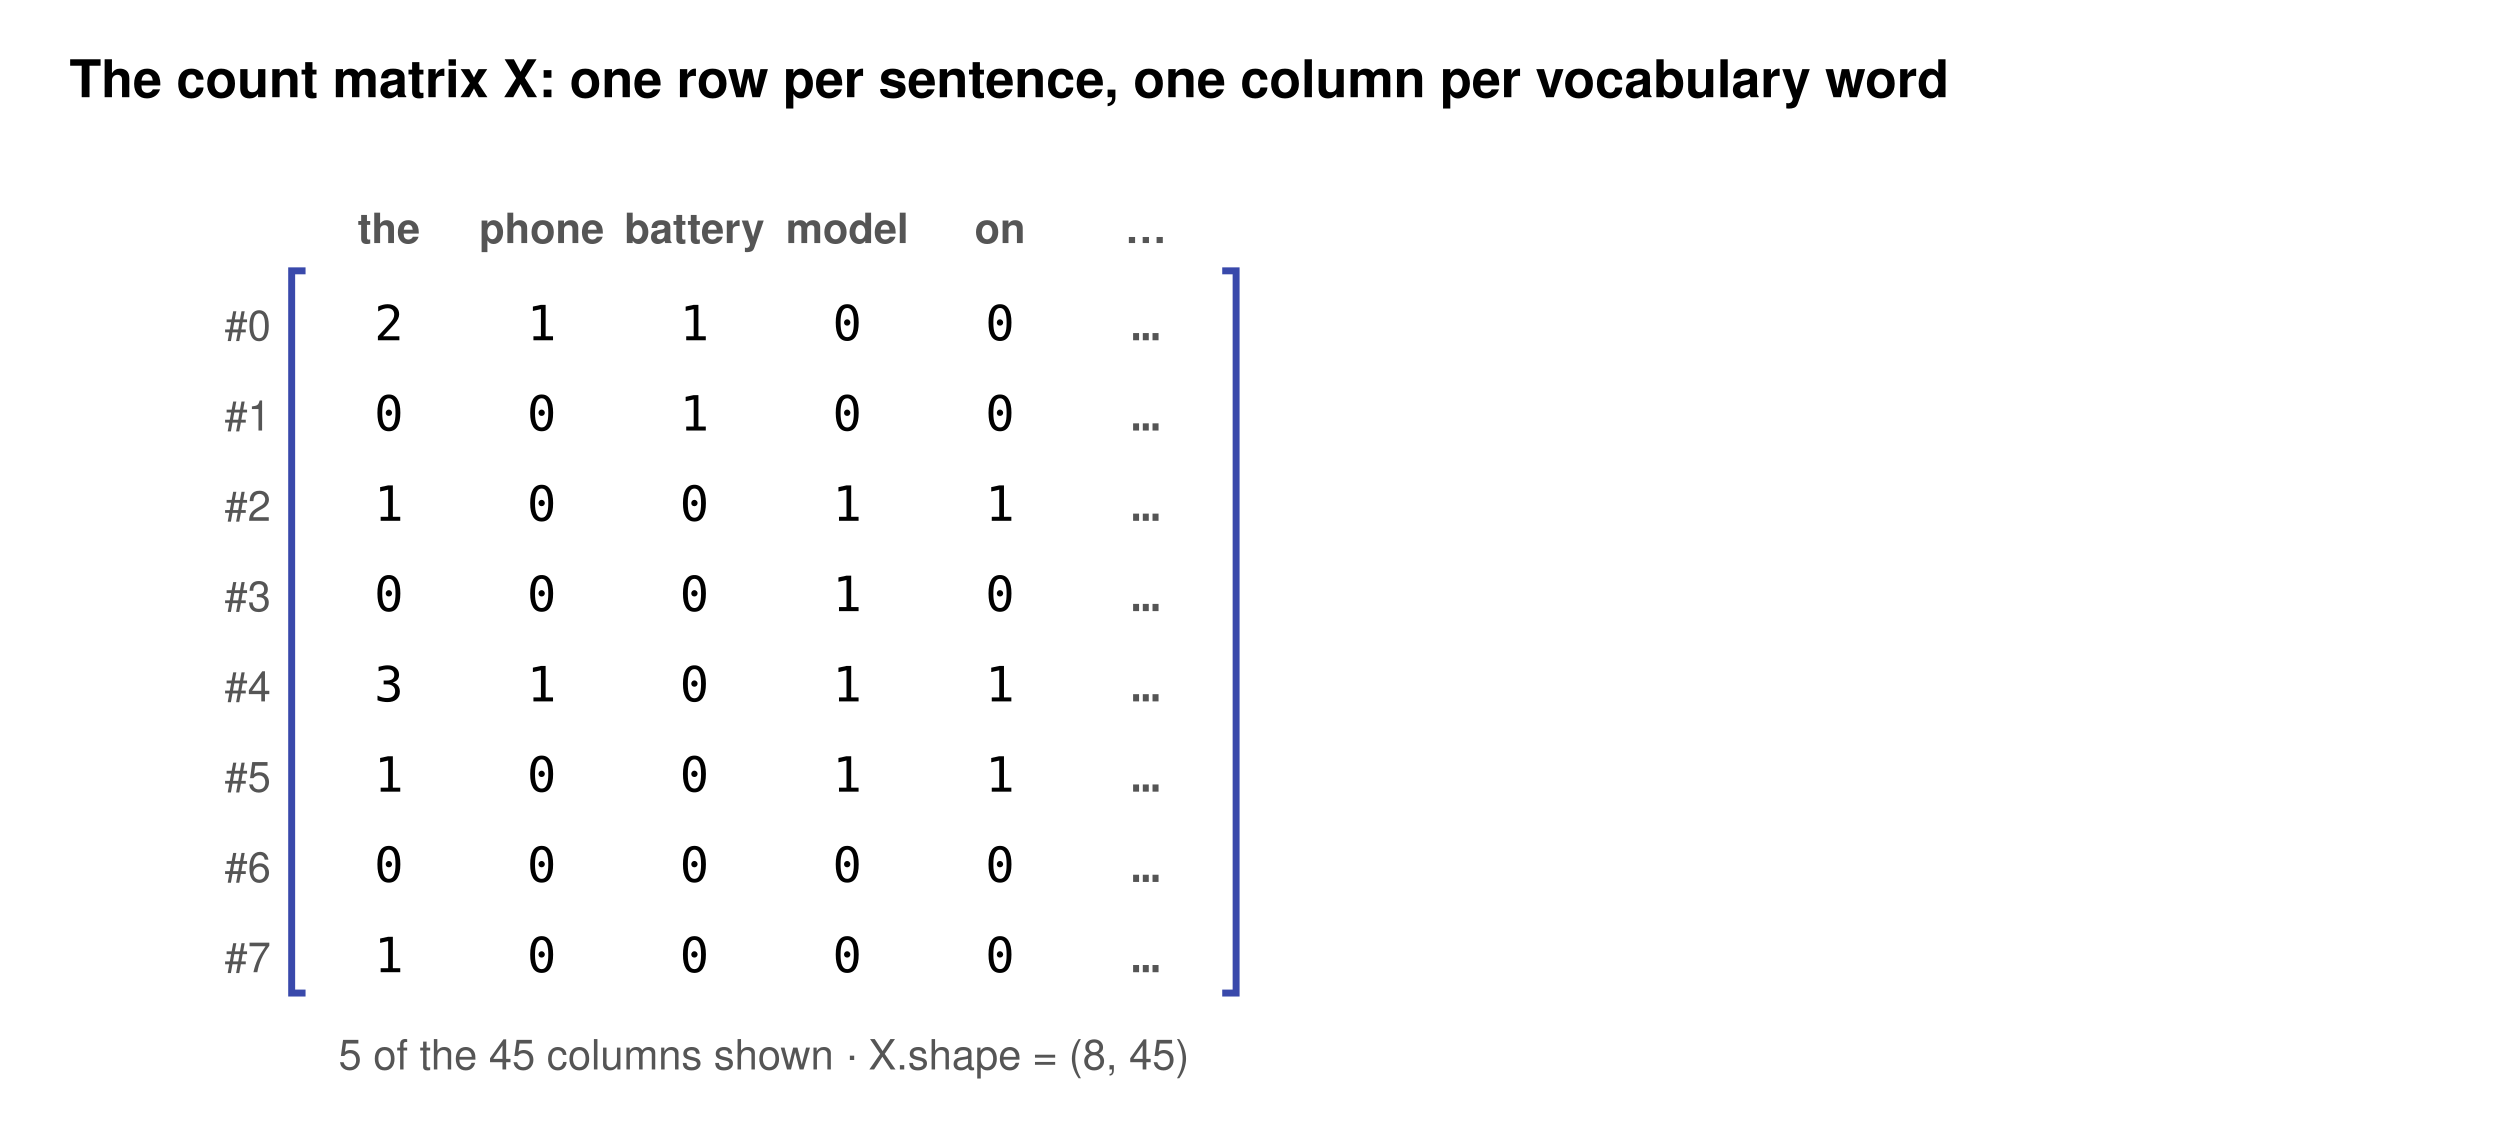
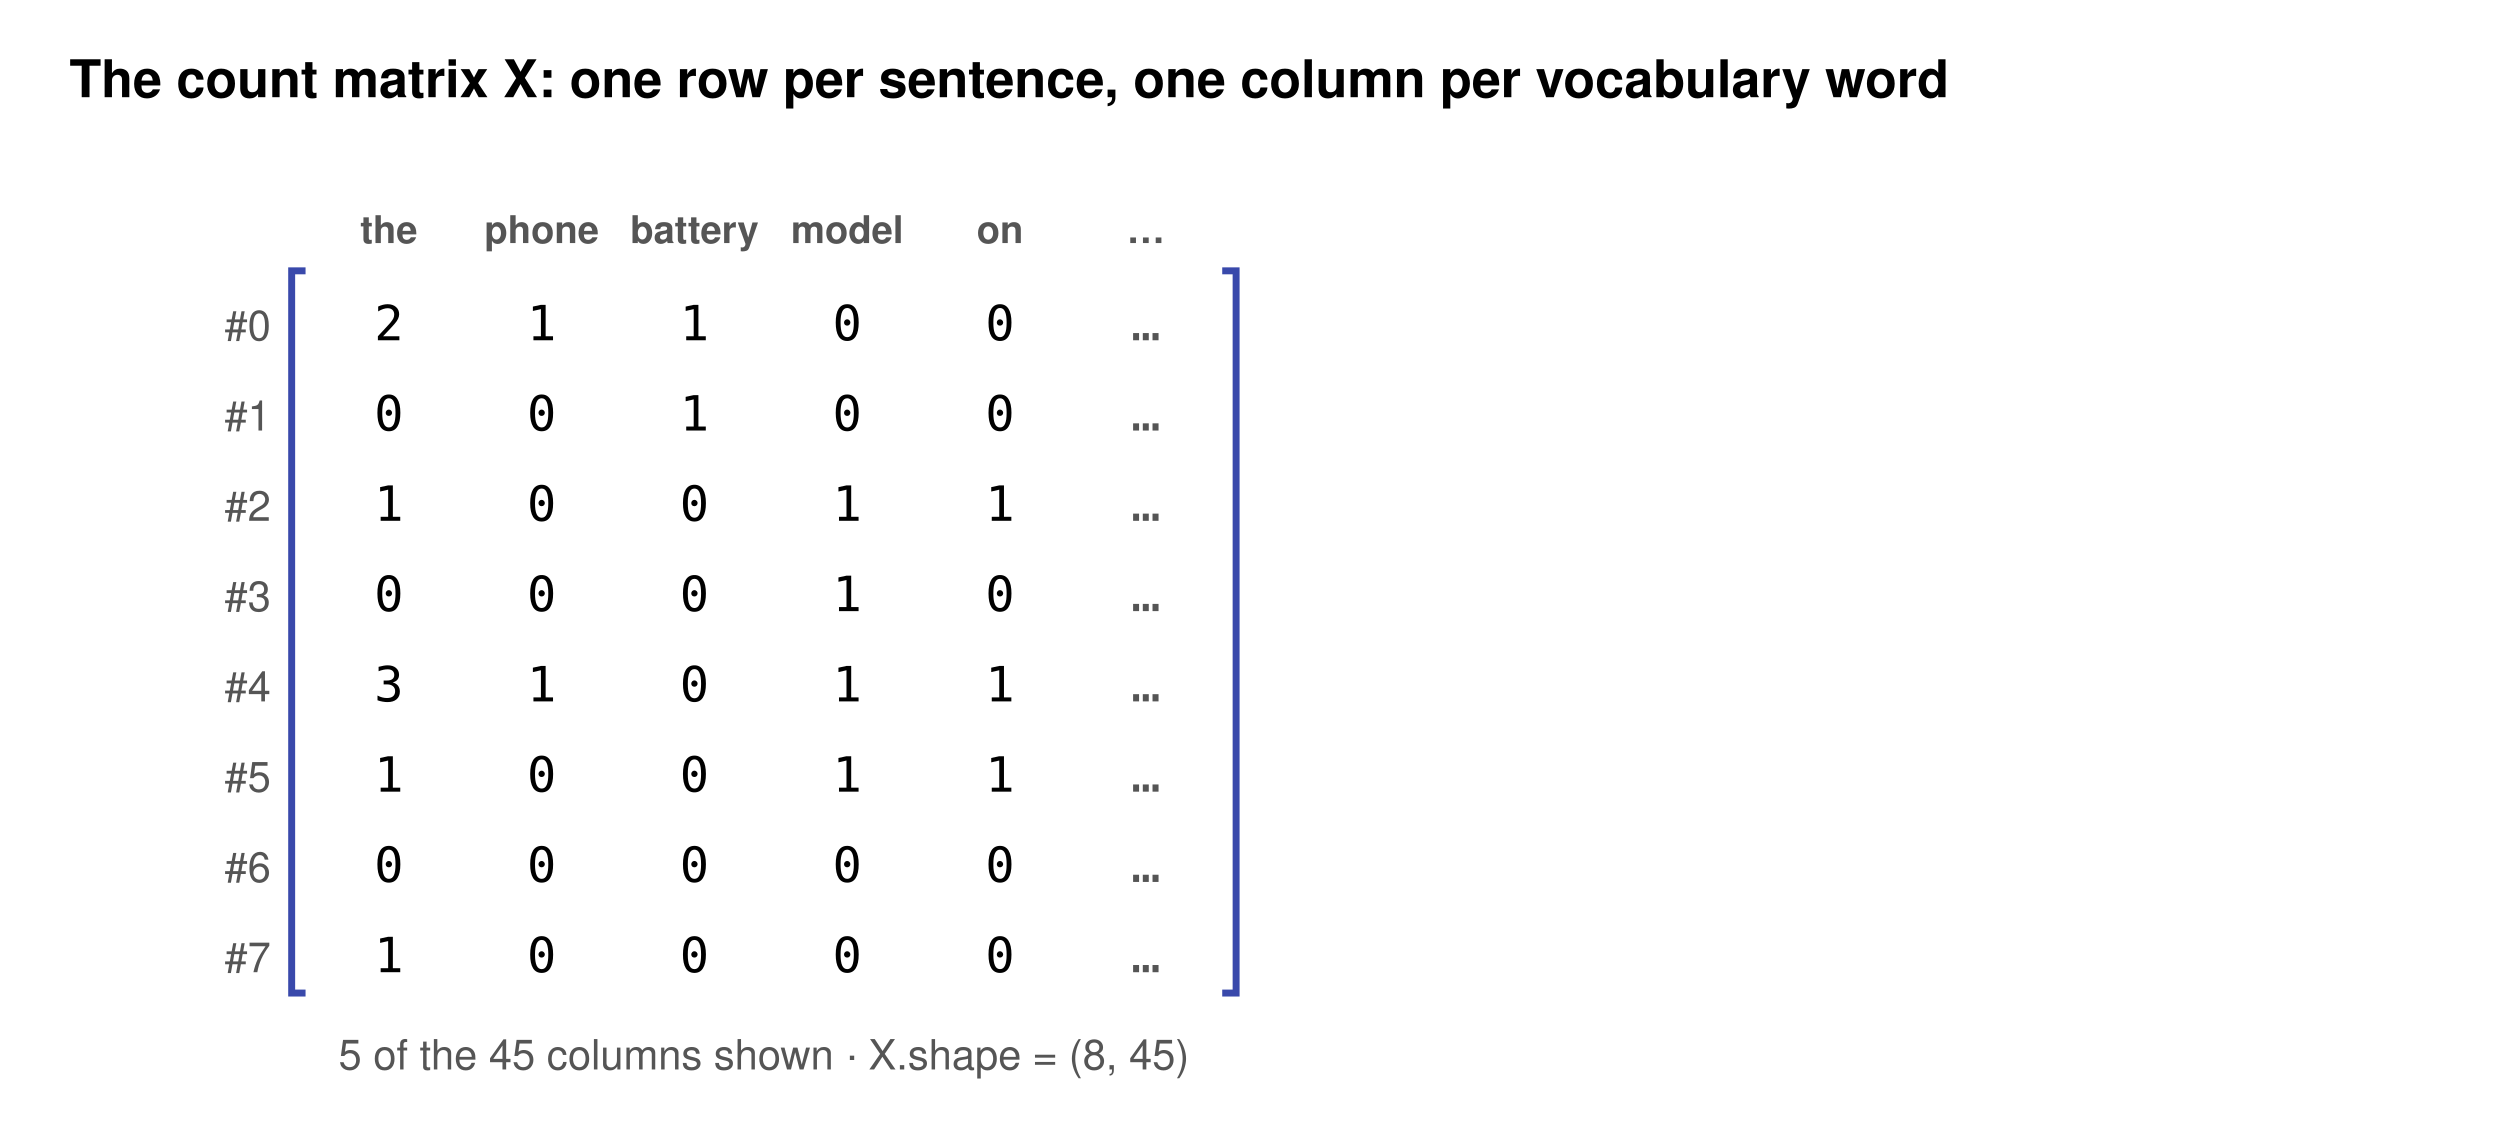
<svg xmlns="http://www.w3.org/2000/svg" viewBox="0 0 720 330" font-family="Helvetica, Arial, sans-serif" font-size="14" class="animated">
  <text x="20" y="28" font-weight="bold" font-size="15">The count matrix X: one row per sentence, one column per vocabulary word</text>
  <rect x="86" y="80" width="268" height="26" rx="4" fill="#e8eaf6" stroke="#3949ab" stroke-width="2" opacity="0">
    <animate attributeName="opacity" calcMode="discrete" values="0;1;1;1" keyTimes="0;0.25;0.5;0.75" dur="12s" repeatCount="indefinite" />
  </rect>
  <rect x="86" y="184" width="268" height="26" rx="4" fill="#e0f2f1" stroke="#00897b" stroke-width="2" opacity="0">
    <animate attributeName="opacity" calcMode="discrete" values="0;0;1;1" keyTimes="0;0.25;0.5;0.75" dur="12s" repeatCount="indefinite" />
  </rect>
  <g opacity="0">
    <animate attributeName="opacity" calcMode="discrete" values="0;0;0;1" keyTimes="0;0.25;0.5;0.75" dur="12s" repeatCount="indefinite" />
    <rect x="92" y="82" width="40" height="22" rx="3" fill="#fff59d" stroke="#ef6c00" stroke-width="2" />
    <rect x="136" y="82" width="40" height="22" rx="3" fill="#fff59d" stroke="#ef6c00" stroke-width="2" />
    <rect x="92" y="186" width="40" height="22" rx="3" fill="#fff59d" stroke="#ef6c00" stroke-width="2" />
    <rect x="136" y="186" width="40" height="22" rx="3" fill="#fff59d" stroke="#ef6c00" stroke-width="2" />
  </g>
-   <g font-size="12" font-weight="bold" fill="#555" text-anchor="middle">
+   <g font-size="11" font-weight="bold" fill="#555" text-anchor="middle">
    <text x="112" y="70">the</text>
    <text x="156" y="70">phone</text>
    <text x="200" y="70">battery</text>
    <text x="244" y="70">model</text>
    <text x="288" y="70">on</text>
    <text x="330" y="70">…</text>
  </g>
  <g font-size="12" fill="#555" text-anchor="end">
    <text x="78" y="98">#0</text>
    <text x="78" y="124">#1</text>
    <text x="78" y="150">#2</text>
    <text x="78" y="176">#3</text>
    <text x="78" y="202">#4</text>
    <text x="78" y="228">#5</text>
    <text x="78" y="254">#6</text>
    <text x="78" y="280">#7</text>
  </g>
  <path d="M88,78 h-4 v208 h4" fill="none" stroke="#3949ab" stroke-width="2" />
  <path d="M352,78 h4 v208 h-4" fill="none" stroke="#3949ab" stroke-width="2" />
  <g font-size="14" text-anchor="middle" font-family="Menlo, Consolas, monospace">
    <text x="112" y="98">2</text>
    <text x="156" y="98">1</text>
    <text x="200" y="98">1</text>
    <text x="244" y="98">0</text>
    <text x="288" y="98">0</text>
    <text x="330" y="98" fill="#555">…</text>
    <text x="112" y="124">0</text>
    <text x="156" y="124">0</text>
    <text x="200" y="124">1</text>
    <text x="244" y="124">0</text>
    <text x="288" y="124">0</text>
    <text x="330" y="124" fill="#555">…</text>
    <text x="112" y="150">1</text>
    <text x="156" y="150">0</text>
    <text x="200" y="150">0</text>
    <text x="244" y="150">1</text>
    <text x="288" y="150">1</text>
    <text x="330" y="150" fill="#555">…</text>
    <text x="112" y="176">0</text>
    <text x="156" y="176">0</text>
    <text x="200" y="176">0</text>
    <text x="244" y="176">1</text>
    <text x="288" y="176">0</text>
    <text x="330" y="176" fill="#555">…</text>
    <text x="112" y="202">3</text>
    <text x="156" y="202">1</text>
    <text x="200" y="202">0</text>
    <text x="244" y="202">1</text>
    <text x="288" y="202">1</text>
    <text x="330" y="202" fill="#555">…</text>
    <text x="112" y="228">1</text>
    <text x="156" y="228">0</text>
    <text x="200" y="228">0</text>
    <text x="244" y="228">1</text>
    <text x="288" y="228">1</text>
    <text x="330" y="228" fill="#555">…</text>
    <text x="112" y="254">0</text>
    <text x="156" y="254">0</text>
    <text x="200" y="254">0</text>
    <text x="244" y="254">0</text>
    <text x="288" y="254">0</text>
    <text x="330" y="254" fill="#555">…</text>
    <text x="112" y="280">1</text>
    <text x="156" y="280">0</text>
    <text x="200" y="280">0</text>
    <text x="244" y="280">0</text>
    <text x="288" y="280">0</text>
    <text x="330" y="280" fill="#555">…</text>
  </g>
  <text x="220" y="308" text-anchor="middle" font-size="12" fill="#555">5 of the 45 columns shown · X.shape = (8, 45)</text>
  <g font-size="14">
    <g opacity="0">
      <animate attributeName="opacity" calcMode="discrete" values="1;0;0;0" keyTimes="0;0.25;0.5;0.75" dur="12s" repeatCount="indefinite" />
      <text x="390" y="110">Each <tspan font-weight="bold">row</tspan> is one sentence as a vector.</text>
      <text x="390" y="136">Each <tspan font-weight="bold">column</tspan> is one word of the vocabulary.</text>
      <text x="390" y="162">X[i, j] = how often word j appears</text>
      <text x="390" y="182">in sentence i.</text>
    </g>
    <g opacity="0">
      <animate attributeName="opacity" calcMode="discrete" values="0;1;0;0" keyTimes="0;0.25;0.5;0.75" dur="12s" repeatCount="indefinite" />
      <text x="390" y="110" fill="#3949ab" font-weight="bold">Row #0</text>
      <text x="390" y="134" font-size="13">"The phone battery drains fast when</text>
      <text x="390" y="152" font-size="13">the screen is bright."</text>
      <text x="390" y="180" font-size="13">"the" twice, 8 other words once:</text>
      <text x="390" y="200" font-size="13">‖row 0‖² = 2² + 8 × 1² = 12</text>
    </g>
    <g opacity="0">
      <animate attributeName="opacity" calcMode="discrete" values="0;0;1;0" keyTimes="0;0.25;0.5;0.75" dur="12s" repeatCount="indefinite" />
      <text x="390" y="110" fill="#00897b" font-weight="bold">Row #4</text>
      <text x="390" y="134" font-size="13">"The model runs on the phone,</text>
      <text x="390" y="152" font-size="13">without the cloud."</text>
      <text x="390" y="180" font-size="13">"the" three times, 6 other words once:</text>
      <text x="390" y="200" font-size="13">‖row 4‖² = 3² + 6 × 1² = 15</text>
    </g>
    <g opacity="0">
      <animate attributeName="opacity" calcMode="discrete" values="0;0;0;1" keyTimes="0;0.25;0.5;0.75" dur="12s" repeatCount="indefinite" />
      <text x="390" y="110" font-weight="bold">Only shared words add to the dot product</text>
      <text x="390" y="140" font-size="13">row 0 · row 4 = <tspan fill="#ef6c00" font-weight="bold">2×3</tspan> ("the") + <tspan fill="#ef6c00" font-weight="bold">1×1</tspan> ("phone") = 7</text>
      <text x="390" y="166" font-size="13">cos = 7 / (√12 × √15) = 7 / √180 ≈ <tspan font-weight="bold">0.522</tspan>
      </text>
      <text x="390" y="200" font-size="13" fill="#e53935">6 of the 7 come from "the":</text>
      <text x="390" y="220" font-size="13" fill="#e53935">the word that means nothing.</text>
    </g>
  </g>
</svg>
